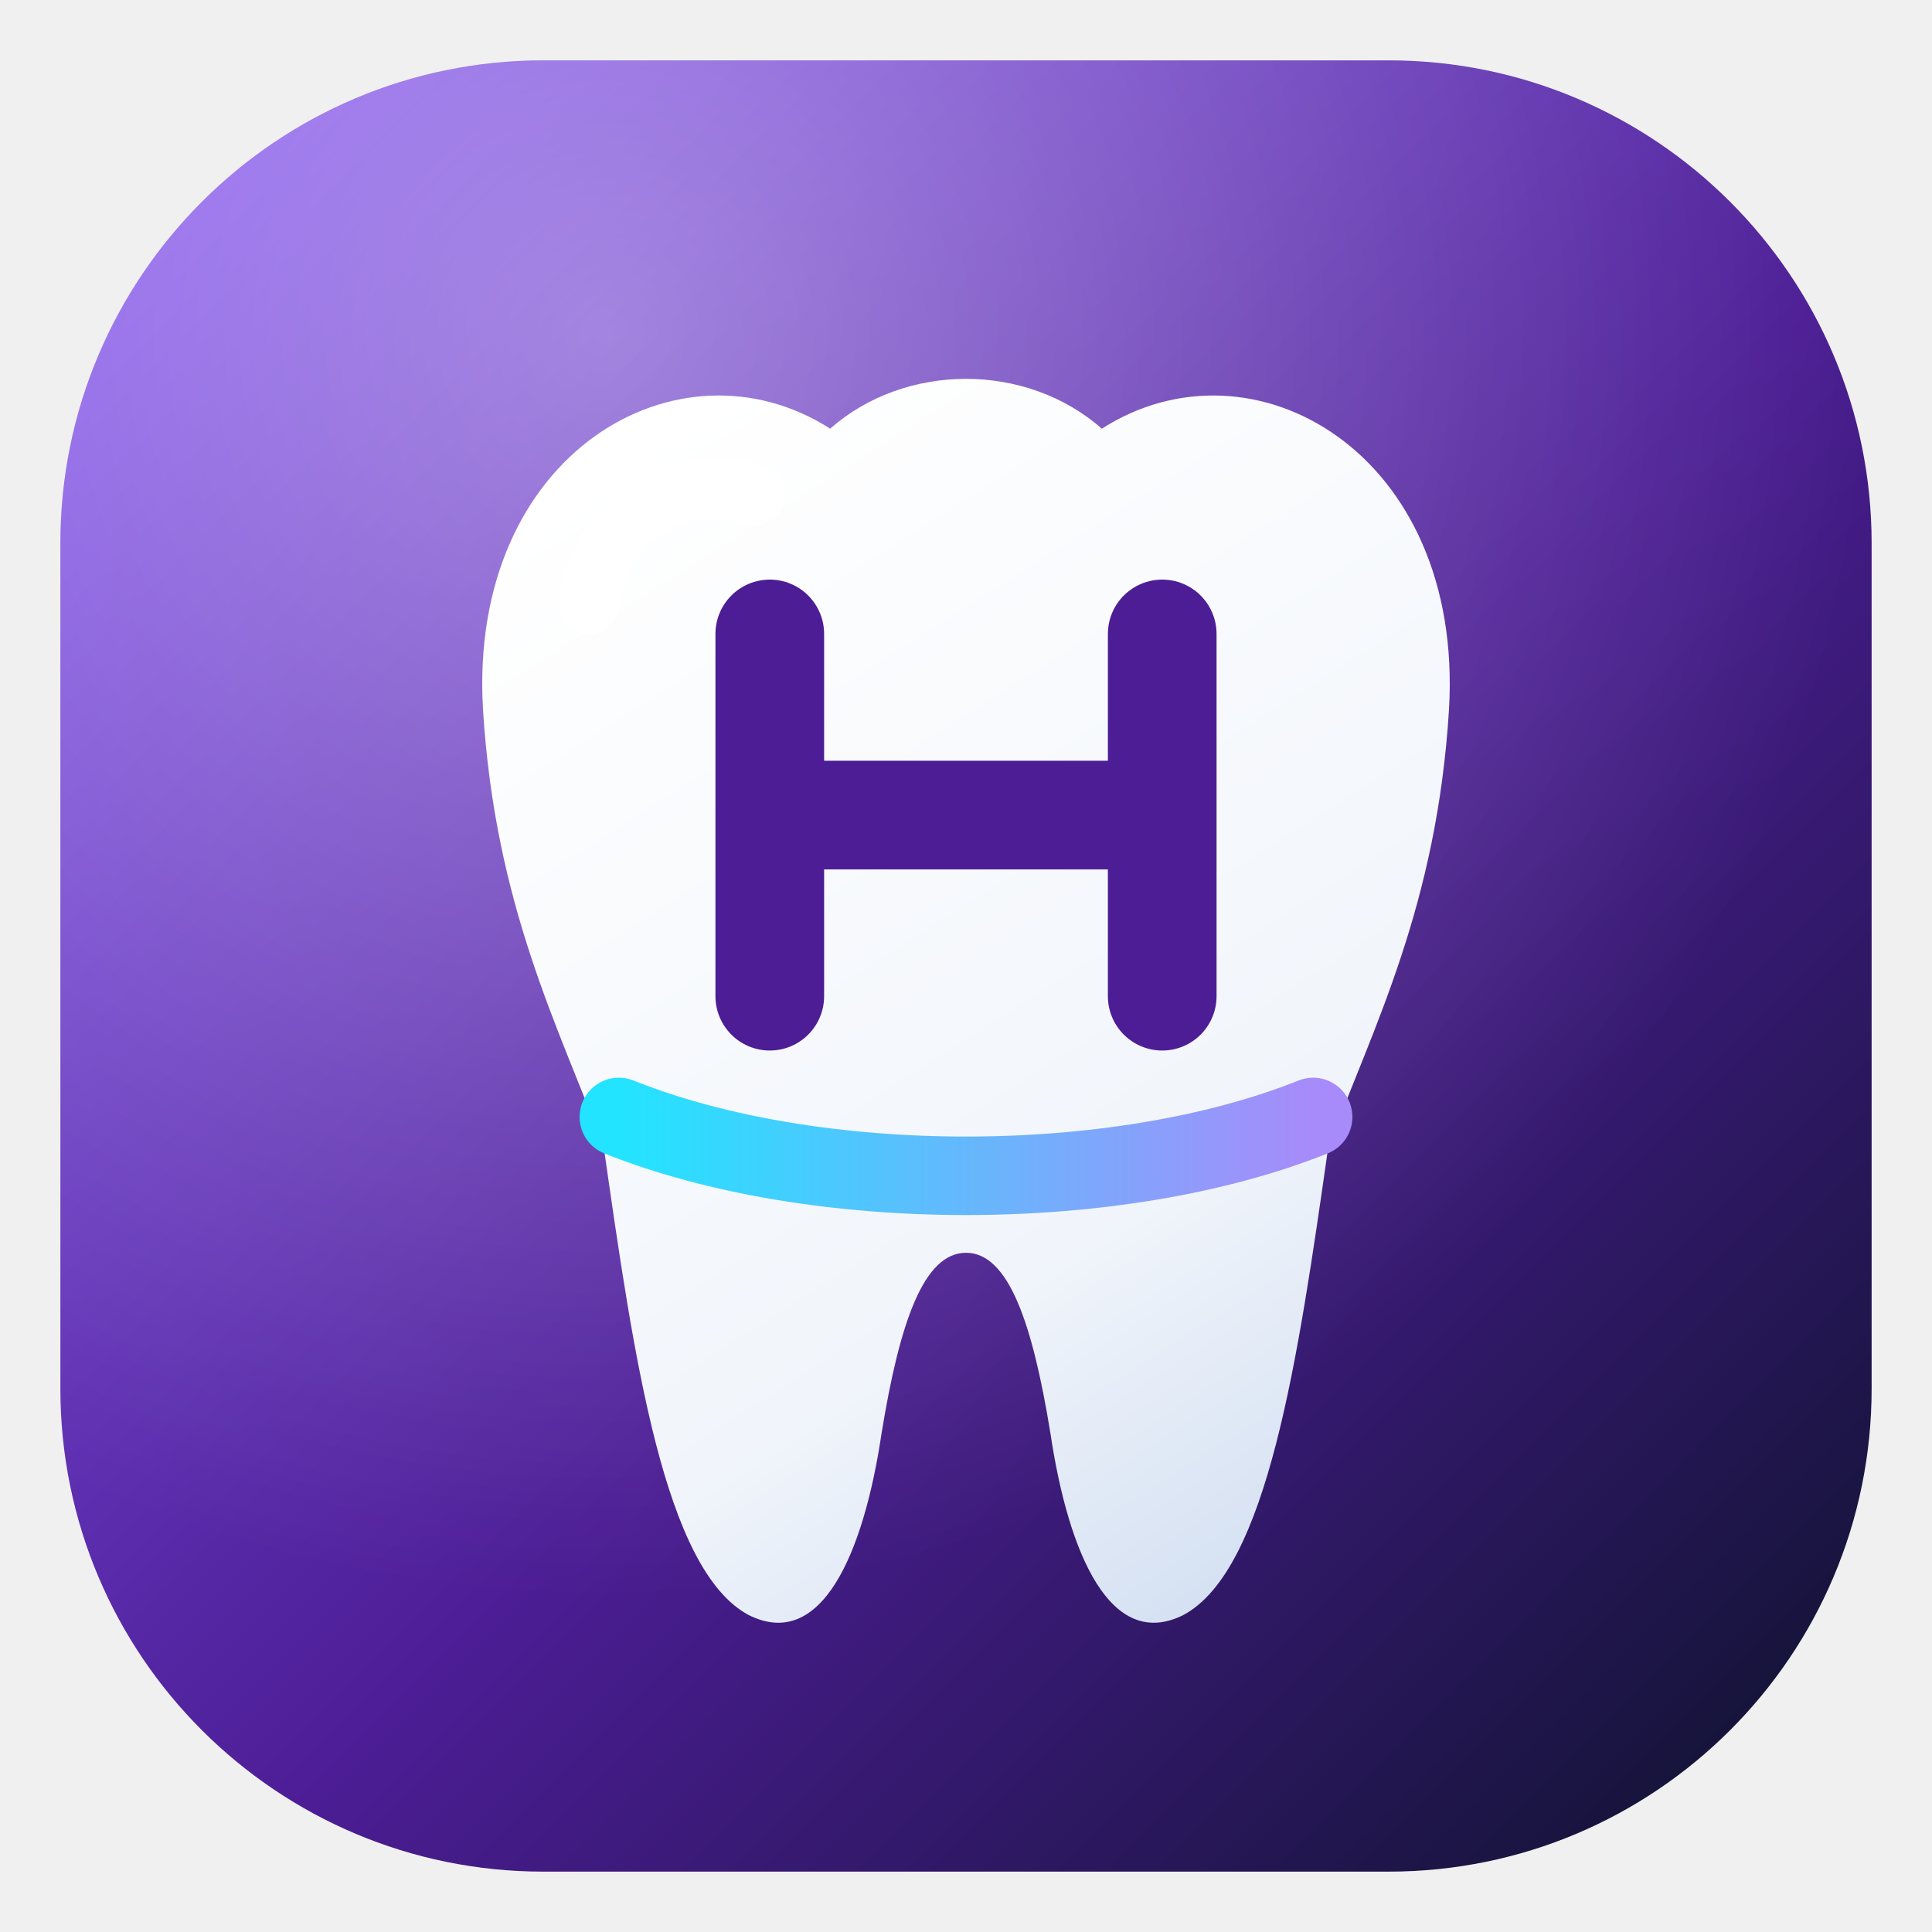
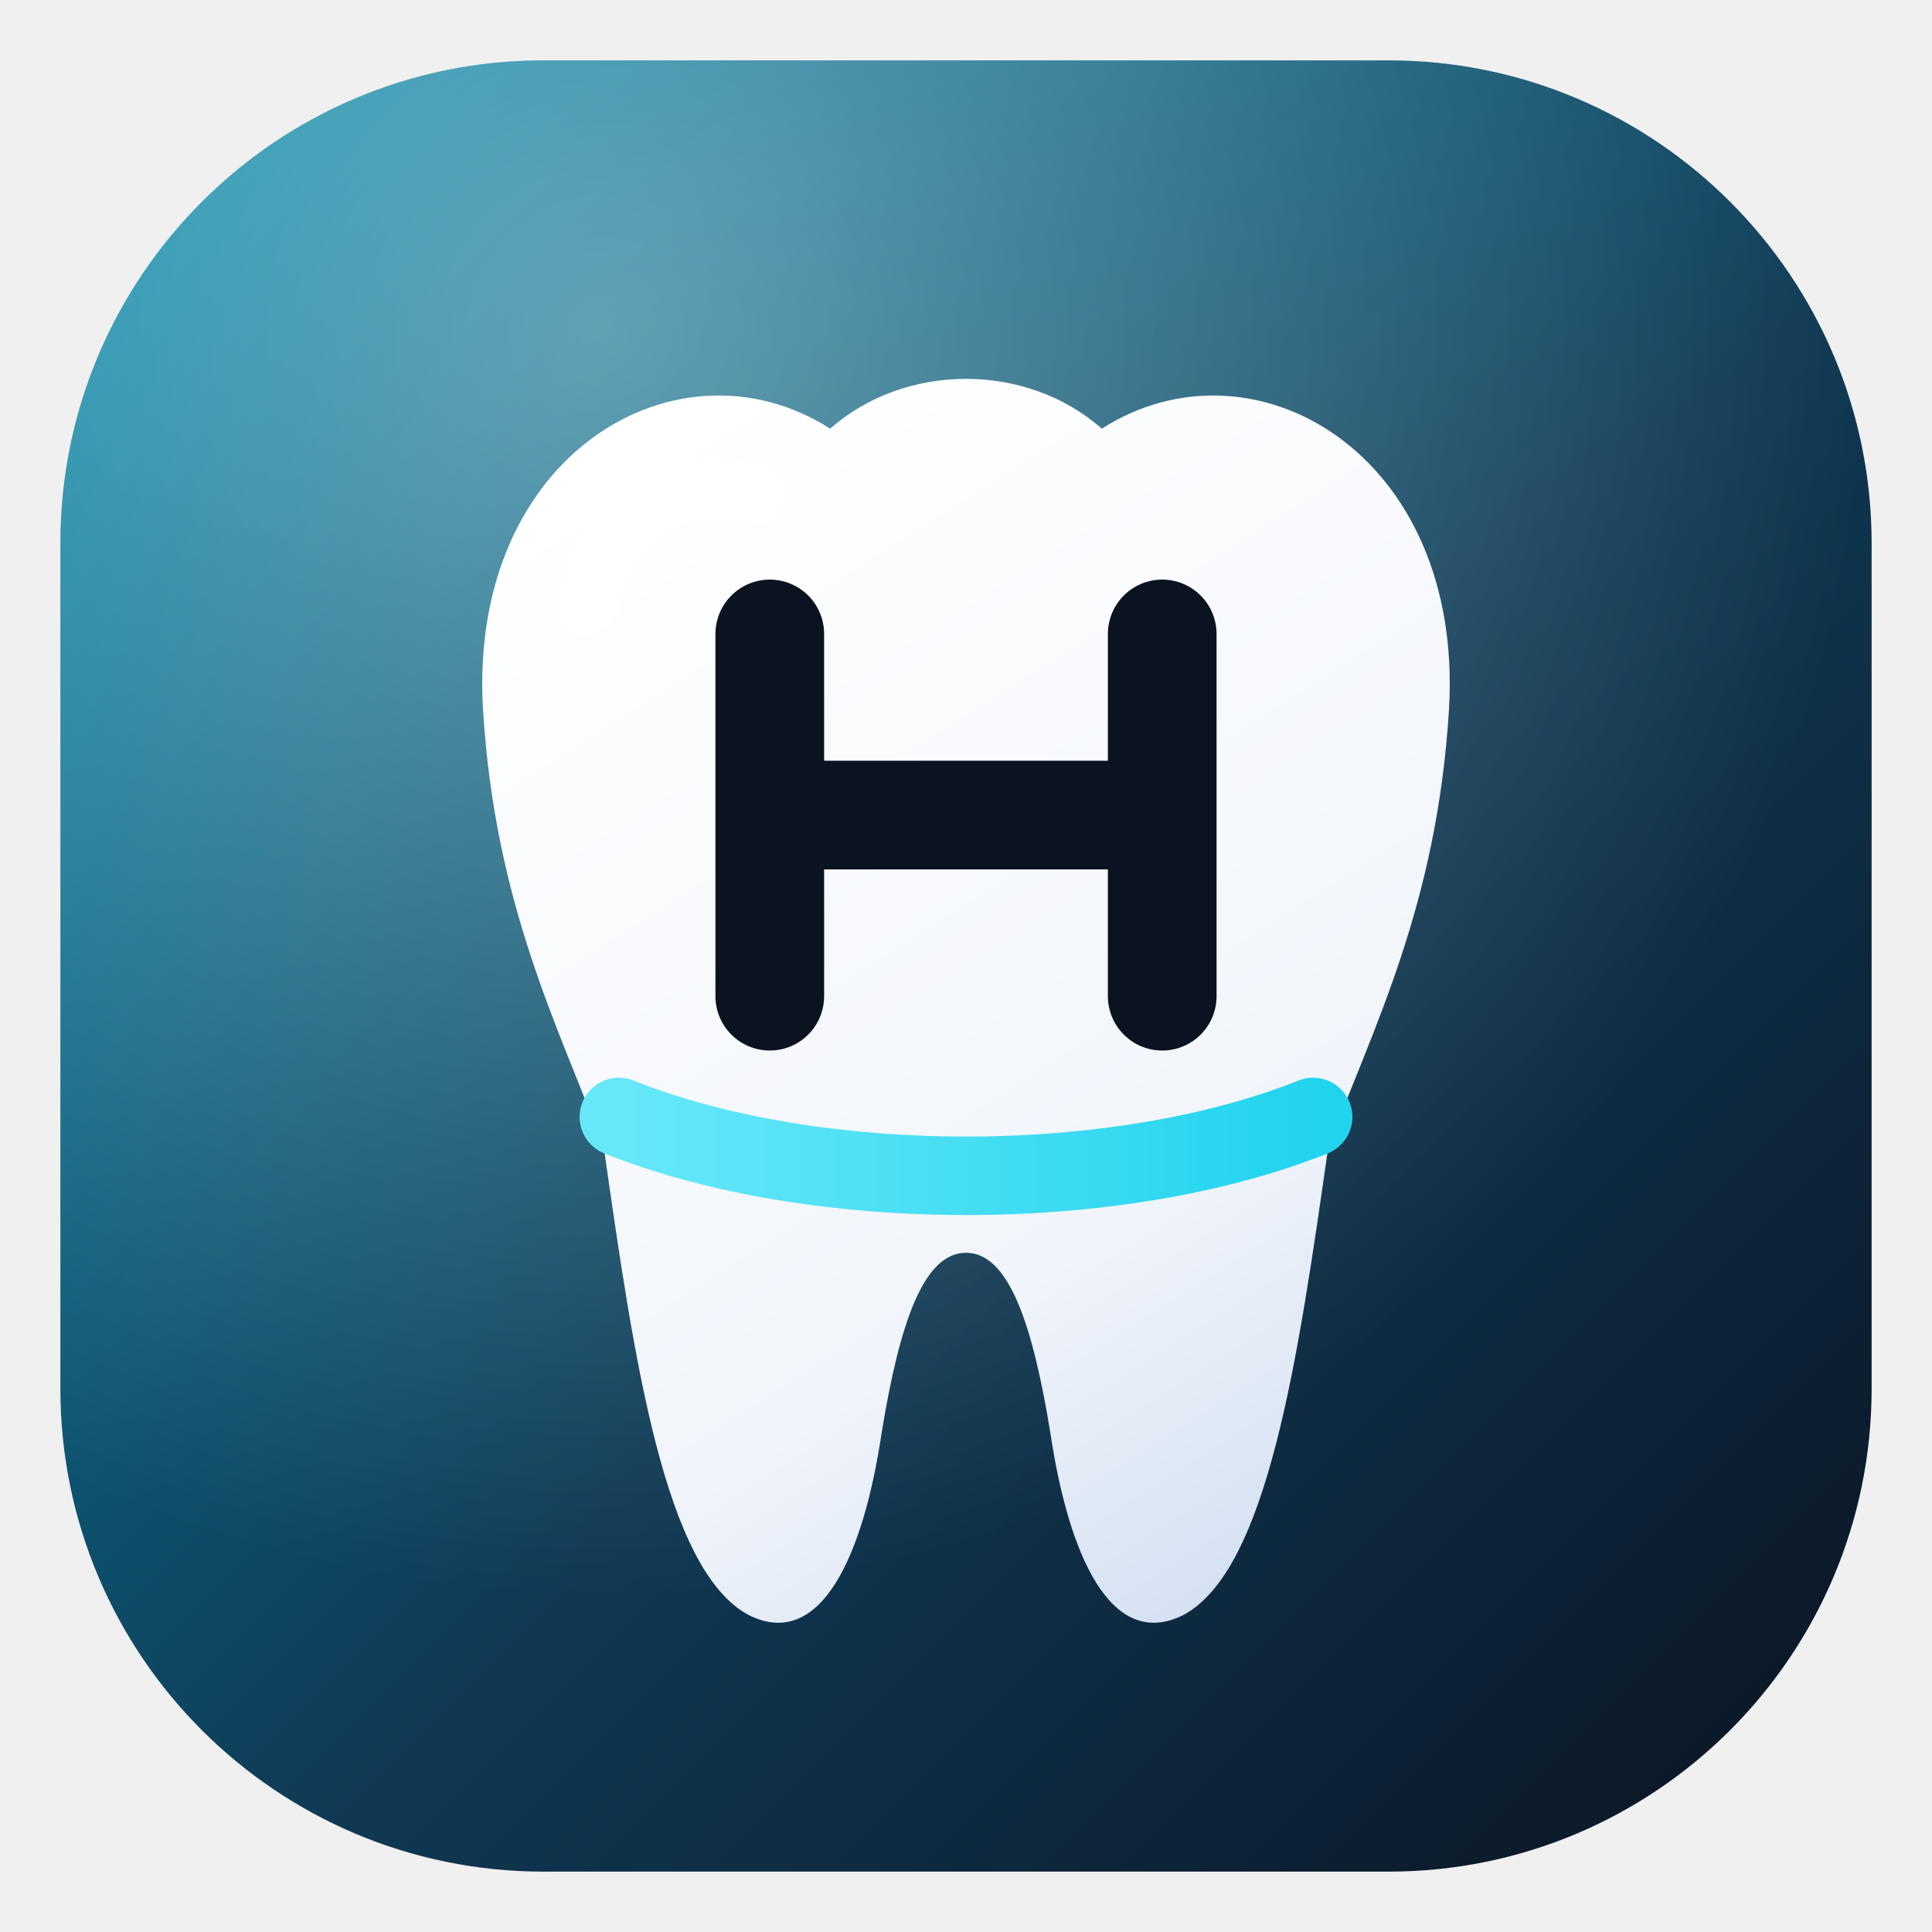
<svg xmlns="http://www.w3.org/2000/svg" viewBox="0 0 64 64" role="img" aria-label="HMHDental">
  <defs>
    <linearGradient id="hmh-bg" x1="0" y1="0" x2="1" y2="1">
-       <stop offset="0" stop-color="#8b5cf6" />
-       <stop offset="0.55" stop-color="#4c1d95" />
-       <stop offset="1" stop-color="#0b1229" />
+       <stop offset="0" stop-color="#0891b2" />
+       <stop offset="0.55" stop-color="#0f3a55" />
+       <stop offset="1" stop-color="#0b1220" />
    </linearGradient>
    <linearGradient id="hmh-tooth" x1="0.25" y1="0" x2="0.75" y2="1">
      <stop offset="0" stop-color="#ffffff" />
      <stop offset="0.7" stop-color="#f1f5fb" />
      <stop offset="1" stop-color="#d4e0f2" />
    </linearGradient>
    <linearGradient id="hmh-band" x1="0" y1="0" x2="1" y2="0">
-       <stop offset="0" stop-color="#22e4ff" />
-       <stop offset="1" stop-color="#a78bfa" />
+       <stop offset="0" stop-color="#67e8f9" />
+       <stop offset="1" stop-color="#22d3ee" />
    </linearGradient>
    <radialGradient id="hmh-gloss" cx="0.3" cy="0.15" r="0.7">
      <stop offset="0" stop-color="#ffffff" stop-opacity="0.35" />
      <stop offset="1" stop-color="#ffffff" stop-opacity="0" />
    </radialGradient>
  </defs>
  <rect x="2" y="2" width="60" height="60" rx="16" fill="url(#hmh-bg)" />
  <rect x="2" y="2" width="60" height="60" rx="16" fill="url(#hmh-gloss)" />
  <path d="M16 23.5 C15.5 15 22.5 11 27.5 14.2 C30 12 34 12 36.5 14.2 C41.5 11 48.5 15 48 23.5 C47.6 30 45.5 34 44 38 C43 45 42 52 39.2 53.5 C36.8 54.7 35.4 51.5 34.8 47.5 C34.2 43.8 33.4 41.5 32 41.5 C30.6 41.5 29.8 43.8 29.2 47.5 C28.6 51.5 27.2 54.7 24.8 53.5 C22 52 21 45 20 38 C18.5 34 16.4 30 16 23.5 Z" fill="url(#hmh-tooth)" />
-   <path d="M25.5 21 V33 M38.5 21 V33 M25.5 27 H38.5" stroke="#4c1d95" stroke-width="3.6" stroke-linecap="round" fill="none" />
+   <path d="M25.5 21 V33 M38.5 21 V33 M25.5 27 H38.5" stroke="#0b1220" stroke-width="3.6" stroke-linecap="round" fill="none" />
  <path d="M20.5 37 C27 39.6 37 39.6 43.5 37" stroke="url(#hmh-band)" stroke-width="2.6" stroke-linecap="round" fill="none" />
  <path d="M19.5 20 C20 17 22.5 15.6 25 16.4" stroke="#ffffff" stroke-width="2" stroke-linecap="round" fill="none" />
</svg>
